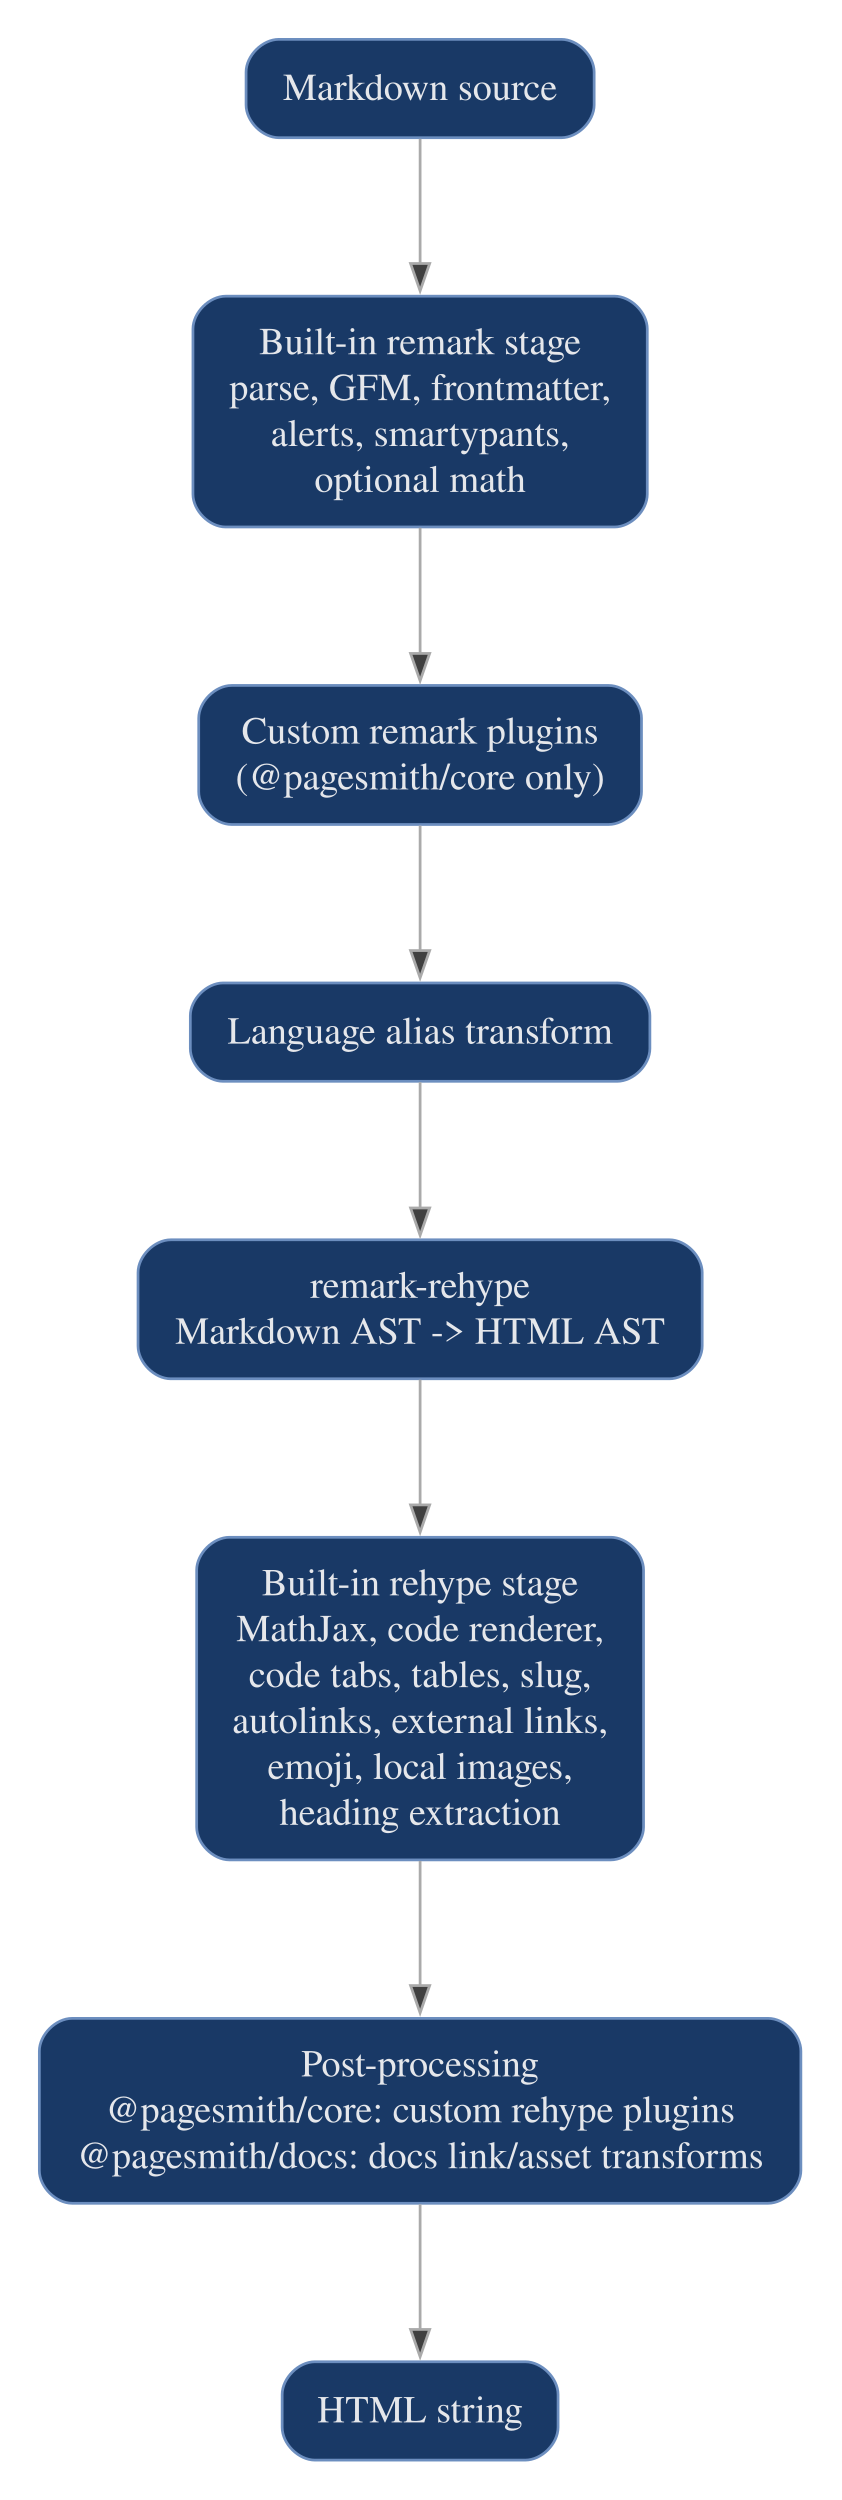
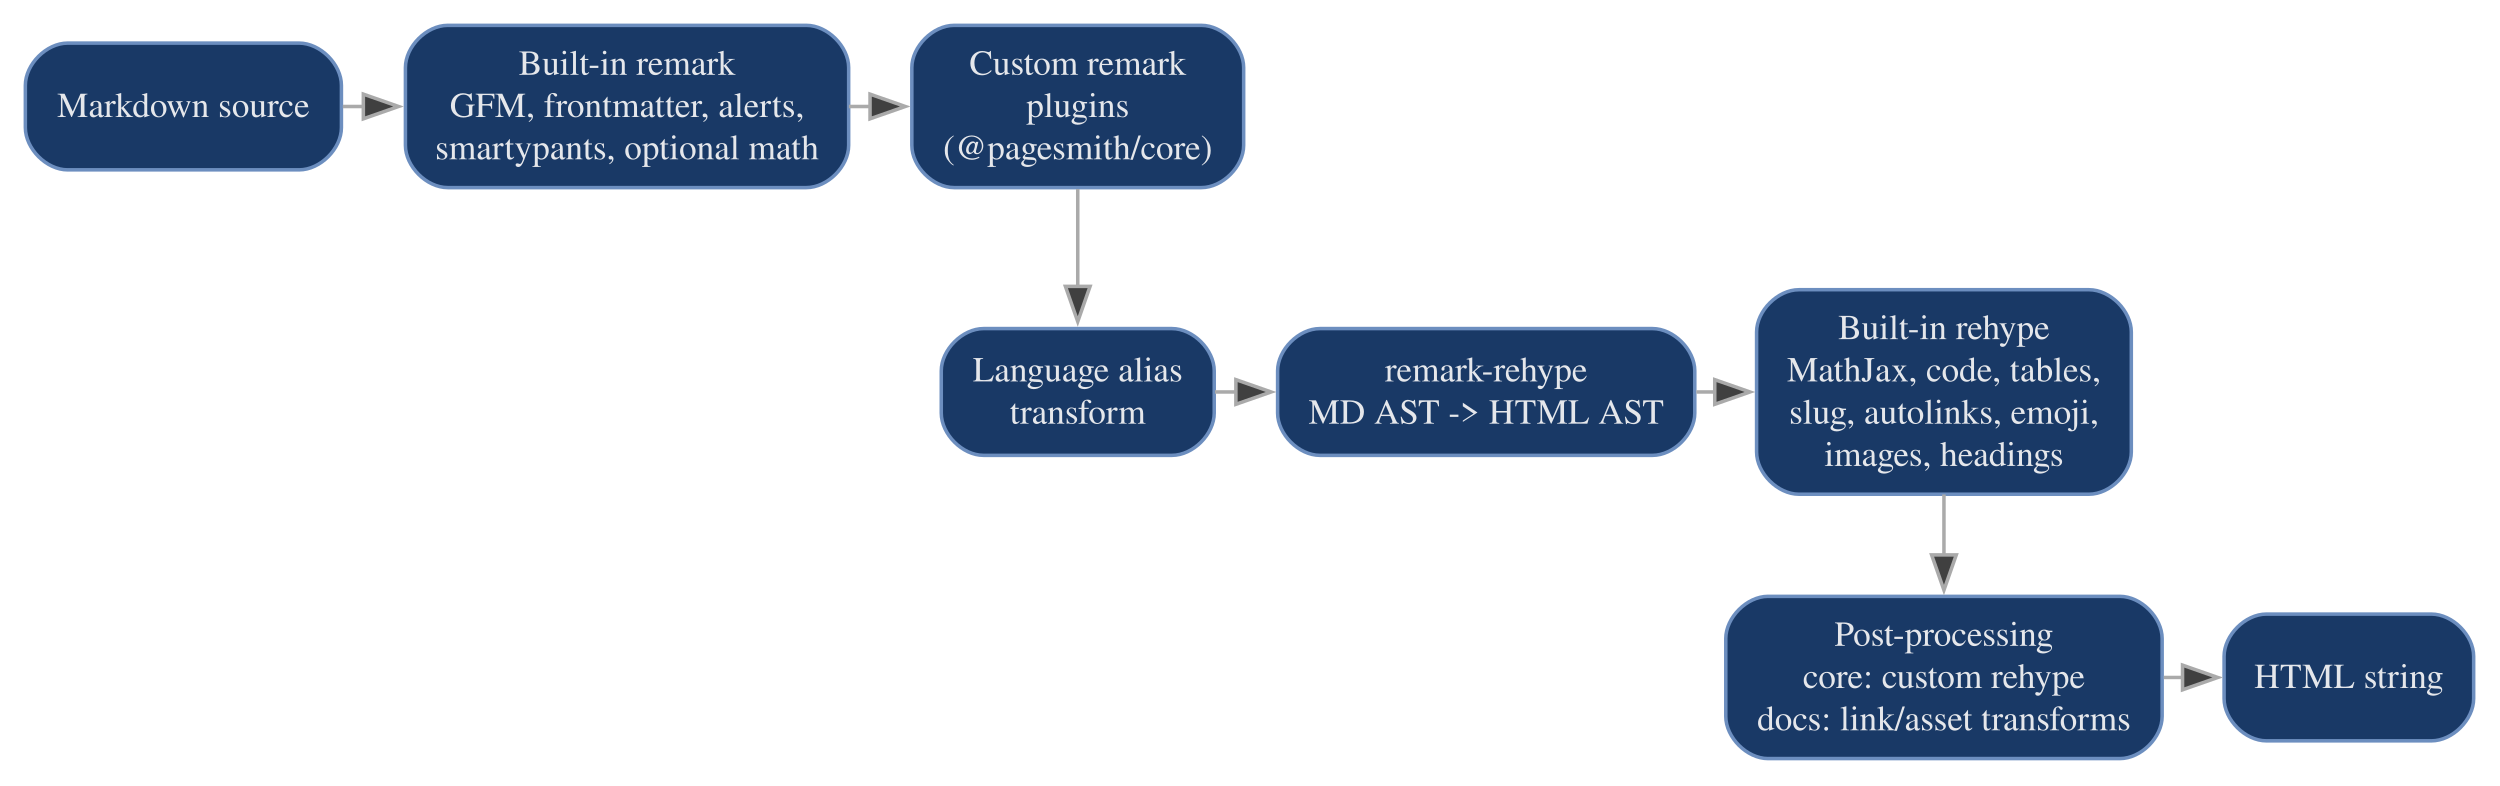
- <svg xmlns="http://www.w3.org/2000/svg" width="308pt" height="915pt" viewBox="0.00 0.00 308.00 915.00">
-   <g id="graph0" class="graph" transform="scale(1 1) rotate(0) translate(14.4 900.4)">
+ <svg xmlns="http://www.w3.org/2000/svg" width="710pt" height="223pt" viewBox="0.00 0.00 710.00 223.00">
+   <g id="graph0" class="graph" transform="scale(1 1) rotate(0) translate(7.2 215.44)">
    <g id="node1" class="node">
-       <path fill="#193966" stroke="#6c8ebf" d="M191.06,-886C191.06,-886 87.66,-886 87.66,-886 81.66,-886 75.66,-880 75.66,-874 75.66,-874 75.66,-862 75.66,-862 75.66,-856 81.66,-850 87.66,-850 87.66,-850 191.06,-850 191.06,-850 197.06,-850 203.06,-856 203.06,-862 203.06,-862 203.06,-874 203.06,-874 203.06,-880 197.06,-886 191.06,-886" />
-       <text xml:space="preserve" text-anchor="middle" x="139.36" y="-863.8" font-family="Times,serif" font-size="14.00" fill="#e5e7eb">Markdown source</text>
+       <path fill="#193966" stroke="#6c8ebf" d="M77.76,-203.2C77.76,-203.2 12,-203.2 12,-203.2 6,-203.2 0,-197.2 0,-191.2 0,-191.2 0,-179.2 0,-179.2 0,-173.2 6,-167.2 12,-167.2 12,-167.2 77.76,-167.2 77.76,-167.2 83.76,-167.2 89.76,-173.2 89.76,-179.2 89.76,-179.2 89.76,-191.2 89.76,-191.2 89.76,-197.2 83.76,-203.2 77.76,-203.2" />
+       <text xml:space="preserve" text-anchor="middle" x="44.88" y="-182.2" font-family="Times,serif" font-size="10.00" fill="#e5e7eb">Markdown source</text>
    </g>
    <g id="node2" class="node">
-       <path fill="#193966" stroke="#6c8ebf" d="M210.5,-792C210.5,-792 68.22,-792 68.22,-792 62.22,-792 56.22,-786 56.22,-780 56.22,-780 56.22,-719.52 56.22,-719.52 56.22,-713.52 62.22,-707.52 68.22,-707.52 68.22,-707.52 210.5,-707.52 210.5,-707.52 216.5,-707.52 222.5,-713.52 222.5,-719.52 222.5,-719.52 222.5,-780 222.5,-780 222.5,-786 216.5,-792 210.5,-792" />
-       <text xml:space="preserve" text-anchor="middle" x="139.36" y="-770.76" font-family="Times,serif" font-size="14.00" fill="#e5e7eb">Built-in remark stage</text>
-       <text xml:space="preserve" text-anchor="middle" x="139.36" y="-753.96" font-family="Times,serif" font-size="14.00" fill="#e5e7eb">parse, GFM, frontmatter,</text>
-       <text xml:space="preserve" text-anchor="middle" x="139.36" y="-737.16" font-family="Times,serif" font-size="14.00" fill="#e5e7eb">alerts, smartypants,</text>
-       <text xml:space="preserve" text-anchor="middle" x="139.36" y="-720.36" font-family="Times,serif" font-size="14.00" fill="#e5e7eb">optional math</text>
+       <path fill="#193966" stroke="#6c8ebf" d="M221.82,-208.24C221.82,-208.24 119.94,-208.24 119.94,-208.24 113.94,-208.24 107.94,-202.24 107.94,-196.24 107.94,-196.24 107.94,-174.16 107.94,-174.16 107.94,-168.16 113.94,-162.16 119.94,-162.16 119.94,-162.16 221.82,-162.16 221.82,-162.16 227.82,-162.16 233.82,-168.16 233.82,-174.16 233.82,-174.16 233.82,-196.24 233.82,-196.24 233.82,-202.24 227.82,-208.24 221.82,-208.24" />
+       <text xml:space="preserve" text-anchor="middle" x="170.88" y="-194.2" font-family="Times,serif" font-size="10.00" fill="#e5e7eb">Built-in remark</text>
+       <text xml:space="preserve" text-anchor="middle" x="170.88" y="-182.2" font-family="Times,serif" font-size="10.00" fill="#e5e7eb">GFM, frontmatter, alerts,</text>
+       <text xml:space="preserve" text-anchor="middle" x="170.88" y="-170.2" font-family="Times,serif" font-size="10.00" fill="#e5e7eb">smartypants, optional math</text>
    </g>
    <g id="edge1" class="edge">
-       <path fill="none" stroke="#aaaaaa" d="M139.36,-849.6C139.36,-837.35 139.36,-820.26 139.36,-803.72" />
-       <polygon fill="#404040" stroke="#aaaaaa" points="142.86,-803.95 139.36,-793.95 135.86,-803.95 142.86,-803.95" />
+       <path fill="none" stroke="#aaaaaa" d="M90.16,-185.2C92.15,-185.2 94.14,-185.2 96.12,-185.2" />
+       <polygon fill="#404040" stroke="#aaaaaa" points="95.99,-188.7 105.99,-185.2 95.99,-181.7 95.99,-188.7" />
    </g>
    <g id="node3" class="node">
-       <path fill="#193966" stroke="#6c8ebf" d="M208.39,-649.52C208.39,-649.52 70.33,-649.52 70.33,-649.52 64.33,-649.52 58.33,-643.52 58.33,-637.52 58.33,-637.52 58.33,-610.64 58.33,-610.64 58.33,-604.64 64.33,-598.64 70.33,-598.64 70.33,-598.64 208.39,-598.64 208.39,-598.64 214.39,-598.64 220.39,-604.64 220.39,-610.64 220.39,-610.64 220.39,-637.52 220.39,-637.52 220.39,-643.52 214.39,-649.52 208.39,-649.52" />
-       <text xml:space="preserve" text-anchor="middle" x="139.36" y="-628.28" font-family="Times,serif" font-size="14.00" fill="#e5e7eb">Custom remark plugins</text>
-       <text xml:space="preserve" text-anchor="middle" x="139.36" y="-611.48" font-family="Times,serif" font-size="14.00" fill="#e5e7eb">(@pagesmith/core only)</text>
+       <path fill="#193966" stroke="#6c8ebf" d="M334,-208.24C334,-208.24 263.76,-208.24 263.76,-208.24 257.76,-208.24 251.76,-202.24 251.76,-196.24 251.76,-196.24 251.76,-174.16 251.76,-174.16 251.76,-168.16 257.76,-162.16 263.76,-162.16 263.76,-162.16 334,-162.16 334,-162.16 340,-162.16 346,-168.16 346,-174.16 346,-174.16 346,-196.24 346,-196.24 346,-202.24 340,-208.24 334,-208.24" />
+       <text xml:space="preserve" text-anchor="middle" x="298.88" y="-194.2" font-family="Times,serif" font-size="10.00" fill="#e5e7eb">Custom remark</text>
+       <text xml:space="preserve" text-anchor="middle" x="298.88" y="-182.2" font-family="Times,serif" font-size="10.00" fill="#e5e7eb">plugins</text>
+       <text xml:space="preserve" text-anchor="middle" x="298.88" y="-170.2" font-family="Times,serif" font-size="10.00" fill="#e5e7eb">(@pagesmith/core)</text>
    </g>
    <g id="edge2" class="edge">
-       <path fill="none" stroke="#aaaaaa" d="M139.36,-707.23C139.36,-692.32 139.36,-675.63 139.36,-661.22" />
-       <polygon fill="#404040" stroke="#aaaaaa" points="142.86,-661.24 139.36,-651.24 135.86,-661.24 142.86,-661.24" />
+       <path fill="none" stroke="#aaaaaa" d="M233.88,-185.2C235.89,-185.2 237.9,-185.2 239.9,-185.2" />
+       <polygon fill="#404040" stroke="#aaaaaa" points="239.89,-188.7 249.89,-185.2 239.89,-181.7 239.89,-188.7" />
    </g>
    <g id="node4" class="node">
-       <path fill="#193966" stroke="#6c8ebf" d="M211.46,-540.64C211.46,-540.64 67.26,-540.64 67.26,-540.64 61.26,-540.64 55.26,-534.64 55.26,-528.64 55.26,-528.64 55.26,-516.64 55.26,-516.64 55.26,-510.64 61.26,-504.64 67.26,-504.64 67.26,-504.64 211.46,-504.64 211.46,-504.64 217.46,-504.64 223.46,-510.64 223.46,-516.64 223.46,-516.64 223.46,-528.64 223.46,-528.64 223.46,-534.64 217.46,-540.64 211.46,-540.64" />
-       <text xml:space="preserve" text-anchor="middle" x="139.36" y="-518.44" font-family="Times,serif" font-size="14.00" fill="#e5e7eb">Language alias transform</text>
+       <path fill="#193966" stroke="#6c8ebf" d="M325.64,-122.12C325.64,-122.12 272.12,-122.12 272.12,-122.12 266.12,-122.12 260.12,-116.12 260.12,-110.12 260.12,-110.12 260.12,-98.12 260.12,-98.12 260.12,-92.12 266.12,-86.12 272.12,-86.12 272.12,-86.12 325.64,-86.12 325.64,-86.12 331.64,-86.12 337.64,-92.12 337.64,-98.12 337.64,-98.12 337.64,-110.12 337.64,-110.12 337.64,-116.12 331.64,-122.12 325.64,-122.12" />
+       <text xml:space="preserve" text-anchor="middle" x="298.88" y="-107.12" font-family="Times,serif" font-size="10.00" fill="#e5e7eb">Language alias</text>
+       <text xml:space="preserve" text-anchor="middle" x="298.88" y="-95.12" font-family="Times,serif" font-size="10.00" fill="#e5e7eb">transform</text>
    </g>
    <g id="edge3" class="edge">
-       <path fill="none" stroke="#aaaaaa" d="M139.36,-598.24C139.36,-584.31 139.36,-566.87 139.36,-552.35" />
-       <polygon fill="#404040" stroke="#aaaaaa" points="142.86,-552.5 139.36,-542.5 135.86,-552.5 142.86,-552.5" />
+       <path fill="none" stroke="#aaaaaa" d="M298.88,-161.75C298.88,-153.11 298.88,-143.13 298.88,-133.97" />
+       <polygon fill="#404040" stroke="#aaaaaa" points="302.38,-134.11 298.88,-124.11 295.38,-134.11 302.38,-134.11" />
    </g>
    <g id="node5" class="node">
-       <path fill="#193966" stroke="#6c8ebf" d="M230.6,-446.64C230.6,-446.64 48.12,-446.64 48.12,-446.64 42.12,-446.64 36.12,-440.64 36.12,-434.64 36.12,-434.64 36.12,-407.76 36.12,-407.76 36.12,-401.76 42.12,-395.76 48.12,-395.76 48.12,-395.76 230.6,-395.76 230.6,-395.76 236.6,-395.76 242.6,-401.76 242.6,-407.76 242.6,-407.76 242.6,-434.64 242.6,-434.64 242.6,-440.64 236.6,-446.64 230.6,-446.64" />
-       <text xml:space="preserve" text-anchor="middle" x="139.36" y="-425.4" font-family="Times,serif" font-size="14.00" fill="#e5e7eb">remark-rehype</text>
-       <text xml:space="preserve" text-anchor="middle" x="139.36" y="-408.6" font-family="Times,serif" font-size="14.00" fill="#e5e7eb">Markdown AST -&gt; HTML AST</text>
+       <path fill="#193966" stroke="#6c8ebf" d="M462.12,-122.12C462.12,-122.12 367.64,-122.12 367.64,-122.12 361.64,-122.12 355.64,-116.12 355.64,-110.12 355.64,-110.12 355.64,-98.12 355.64,-98.12 355.64,-92.12 361.64,-86.12 367.64,-86.12 367.64,-86.12 462.12,-86.12 462.12,-86.12 468.12,-86.12 474.12,-92.12 474.12,-98.12 474.12,-98.12 474.12,-110.12 474.12,-110.12 474.12,-116.12 468.12,-122.12 462.12,-122.12" />
+       <text xml:space="preserve" text-anchor="middle" x="414.88" y="-107.12" font-family="Times,serif" font-size="10.00" fill="#e5e7eb">remark-rehype</text>
+       <text xml:space="preserve" text-anchor="middle" x="414.88" y="-95.12" font-family="Times,serif" font-size="10.00" fill="#e5e7eb">MD AST -&gt; HTML AST</text>
    </g>
    <g id="edge4" class="edge">
-       <path fill="none" stroke="#aaaaaa" d="M139.36,-504.32C139.36,-491.64 139.36,-473.97 139.36,-458.28" />
-       <polygon fill="#404040" stroke="#aaaaaa" points="142.86,-458.29 139.36,-448.29 135.86,-458.29 142.86,-458.29" />
+       <path fill="none" stroke="#aaaaaa" d="M337.85,-104.12C339.85,-104.12 341.85,-104.12 343.85,-104.12" />
+       <polygon fill="#404040" stroke="#aaaaaa" points="343.79,-107.62 353.79,-104.12 343.79,-100.62 343.79,-107.62" />
    </g>
    <g id="node6" class="node">
-       <path fill="#193966" stroke="#6c8ebf" d="M209.14,-337.76C209.14,-337.76 69.58,-337.76 69.58,-337.76 63.58,-337.76 57.58,-331.76 57.58,-325.76 57.58,-325.76 57.58,-231.68 57.58,-231.68 57.58,-225.68 63.58,-219.68 69.58,-219.68 69.58,-219.68 209.14,-219.68 209.14,-219.68 215.14,-219.68 221.14,-225.68 221.14,-231.68 221.14,-231.68 221.14,-325.76 221.14,-325.76 221.14,-331.76 215.14,-337.76 209.14,-337.76" />
-       <text xml:space="preserve" text-anchor="middle" x="139.36" y="-316.52" font-family="Times,serif" font-size="14.00" fill="#e5e7eb">Built-in rehype stage</text>
-       <text xml:space="preserve" text-anchor="middle" x="139.36" y="-299.72" font-family="Times,serif" font-size="14.00" fill="#e5e7eb">MathJax, code renderer,</text>
-       <text xml:space="preserve" text-anchor="middle" x="139.36" y="-282.92" font-family="Times,serif" font-size="14.00" fill="#e5e7eb">code tabs, tables, slug,</text>
-       <text xml:space="preserve" text-anchor="middle" x="139.36" y="-266.12" font-family="Times,serif" font-size="14.00" fill="#e5e7eb">autolinks, external links,</text>
-       <text xml:space="preserve" text-anchor="middle" x="139.36" y="-249.32" font-family="Times,serif" font-size="14.00" fill="#e5e7eb">emoji, local images,</text>
-       <text xml:space="preserve" text-anchor="middle" x="139.36" y="-232.52" font-family="Times,serif" font-size="14.00" fill="#e5e7eb">heading extraction</text>
+       <path fill="#193966" stroke="#6c8ebf" d="M586.09,-133.16C586.09,-133.16 503.67,-133.16 503.67,-133.16 497.67,-133.16 491.67,-127.16 491.67,-121.16 491.67,-121.16 491.67,-87.08 491.67,-87.08 491.67,-81.08 497.67,-75.08 503.67,-75.08 503.67,-75.08 586.09,-75.08 586.09,-75.08 592.09,-75.08 598.09,-81.08 598.09,-87.08 598.09,-87.08 598.09,-121.16 598.09,-121.16 598.09,-127.16 592.09,-133.16 586.09,-133.16" />
+       <text xml:space="preserve" text-anchor="middle" x="544.88" y="-119.12" font-family="Times,serif" font-size="10.00" fill="#e5e7eb">Built-in rehype</text>
+       <text xml:space="preserve" text-anchor="middle" x="544.88" y="-107.12" font-family="Times,serif" font-size="10.00" fill="#e5e7eb">MathJax, code, tables,</text>
+       <text xml:space="preserve" text-anchor="middle" x="544.88" y="-95.12" font-family="Times,serif" font-size="10.00" fill="#e5e7eb">slug, autolinks, emoji,</text>
+       <text xml:space="preserve" text-anchor="middle" x="544.88" y="-83.12" font-family="Times,serif" font-size="10.00" fill="#e5e7eb">images, headings</text>
    </g>
    <g id="edge5" class="edge">
-       <path fill="none" stroke="#aaaaaa" d="M139.36,-395.41C139.36,-382.48 139.36,-365.95 139.36,-349.46" />
-       <polygon fill="#404040" stroke="#aaaaaa" points="142.86,-349.61 139.36,-339.61 135.86,-349.61 142.86,-349.61" />
+       <path fill="none" stroke="#aaaaaa" d="M474.55,-104.12C476.38,-104.12 478.21,-104.12 480.05,-104.12" />
+       <polygon fill="#404040" stroke="#aaaaaa" points="479.79,-107.62 489.79,-104.12 479.79,-100.62 479.79,-107.62" />
    </g>
    <g id="node7" class="node">
-       <path fill="#193966" stroke="#6c8ebf" d="M266.72,-161.68C266.72,-161.68 12,-161.68 12,-161.68 6,-161.68 0,-155.68 0,-149.68 0,-149.68 0,-106 0,-106 0,-100 6,-94 12,-94 12,-94 266.72,-94 266.72,-94 272.72,-94 278.72,-100 278.72,-106 278.72,-106 278.72,-149.68 278.72,-149.68 278.72,-155.68 272.72,-161.68 266.72,-161.68" />
-       <text xml:space="preserve" text-anchor="middle" x="139.36" y="-140.44" font-family="Times,serif" font-size="14.00" fill="#e5e7eb">Post-processing</text>
-       <text xml:space="preserve" text-anchor="middle" x="139.36" y="-123.64" font-family="Times,serif" font-size="14.00" fill="#e5e7eb">@pagesmith/core: custom rehype plugins</text>
-       <text xml:space="preserve" text-anchor="middle" x="139.36" y="-106.84" font-family="Times,serif" font-size="14.00" fill="#e5e7eb">@pagesmith/docs: docs link/asset transforms</text>
+       <path fill="#193966" stroke="#6c8ebf" d="M594.85,-46.08C594.85,-46.08 494.92,-46.08 494.92,-46.08 488.92,-46.08 482.92,-40.08 482.92,-34.08 482.92,-34.08 482.92,-12 482.92,-12 482.92,-6 488.92,0 494.92,0 494.92,0 594.85,0 594.85,0 600.85,0 606.85,-6 606.85,-12 606.85,-12 606.85,-34.08 606.85,-34.08 606.85,-40.08 600.85,-46.08 594.85,-46.08" />
+       <text xml:space="preserve" text-anchor="middle" x="544.88" y="-32.04" font-family="Times,serif" font-size="10.00" fill="#e5e7eb">Post-processing</text>
+       <text xml:space="preserve" text-anchor="middle" x="544.88" y="-20.04" font-family="Times,serif" font-size="10.00" fill="#e5e7eb">core: custom rehype</text>
+       <text xml:space="preserve" text-anchor="middle" x="544.88" y="-8.04" font-family="Times,serif" font-size="10.00" fill="#e5e7eb">docs: link/asset transforms</text>
    </g>
    <g id="edge6" class="edge">
-       <path fill="none" stroke="#aaaaaa" d="M139.36,-219.31C139.36,-204.01 139.36,-187.76 139.36,-173.32" />
-       <polygon fill="#404040" stroke="#aaaaaa" points="142.86,-173.69 139.36,-163.69 135.86,-173.69 142.86,-173.69" />
+       <path fill="none" stroke="#aaaaaa" d="M544.88,-75.02C544.88,-69.43 544.88,-63.51 544.88,-57.75" />
+       <polygon fill="#404040" stroke="#aaaaaa" points="548.38,-57.85 544.88,-47.85 541.38,-57.85 548.38,-57.85" />
    </g>
    <g id="node8" class="node">
-       <path fill="#193966" stroke="#6c8ebf" d="M177.85,-36C177.85,-36 100.87,-36 100.87,-36 94.87,-36 88.87,-30 88.87,-24 88.87,-24 88.87,-12 88.87,-12 88.87,-6 94.87,0 100.87,0 100.87,0 177.85,0 177.85,0 183.85,0 189.85,-6 189.85,-12 189.85,-12 189.85,-24 189.85,-24 189.85,-30 183.85,-36 177.85,-36" />
-       <text xml:space="preserve" text-anchor="middle" x="139.36" y="-13.8" font-family="Times,serif" font-size="14.00" fill="#e5e7eb">HTML string</text>
+       <path fill="#193966" stroke="#6c8ebf" d="M683.32,-41.04C683.32,-41.04 636.44,-41.04 636.44,-41.04 630.44,-41.04 624.44,-35.04 624.44,-29.04 624.44,-29.04 624.44,-17.04 624.44,-17.04 624.44,-11.04 630.44,-5.04 636.44,-5.04 636.44,-5.04 683.32,-5.04 683.32,-5.04 689.32,-5.04 695.32,-11.04 695.32,-17.04 695.32,-17.04 695.32,-29.04 695.32,-29.04 695.32,-35.04 689.32,-41.04 683.32,-41.04" />
+       <text xml:space="preserve" text-anchor="middle" x="659.88" y="-20.04" font-family="Times,serif" font-size="10.00" fill="#e5e7eb">HTML string</text>
    </g>
    <g id="edge7" class="edge">
-       <path fill="none" stroke="#aaaaaa" d="M139.36,-93.6C139.36,-78.96 139.36,-61.91 139.36,-47.81" />
-       <polygon fill="#404040" stroke="#aaaaaa" points="142.86,-47.83 139.36,-37.83 135.86,-47.83 142.86,-47.83" />
+       <path fill="none" stroke="#aaaaaa" d="M607.32,-23.04C609.16,-23.04 611,-23.04 612.85,-23.04" />
+       <polygon fill="#404040" stroke="#aaaaaa" points="612.64,-26.54 622.64,-23.04 612.64,-19.54 612.64,-26.54" />
    </g>
  </g>
</svg>
